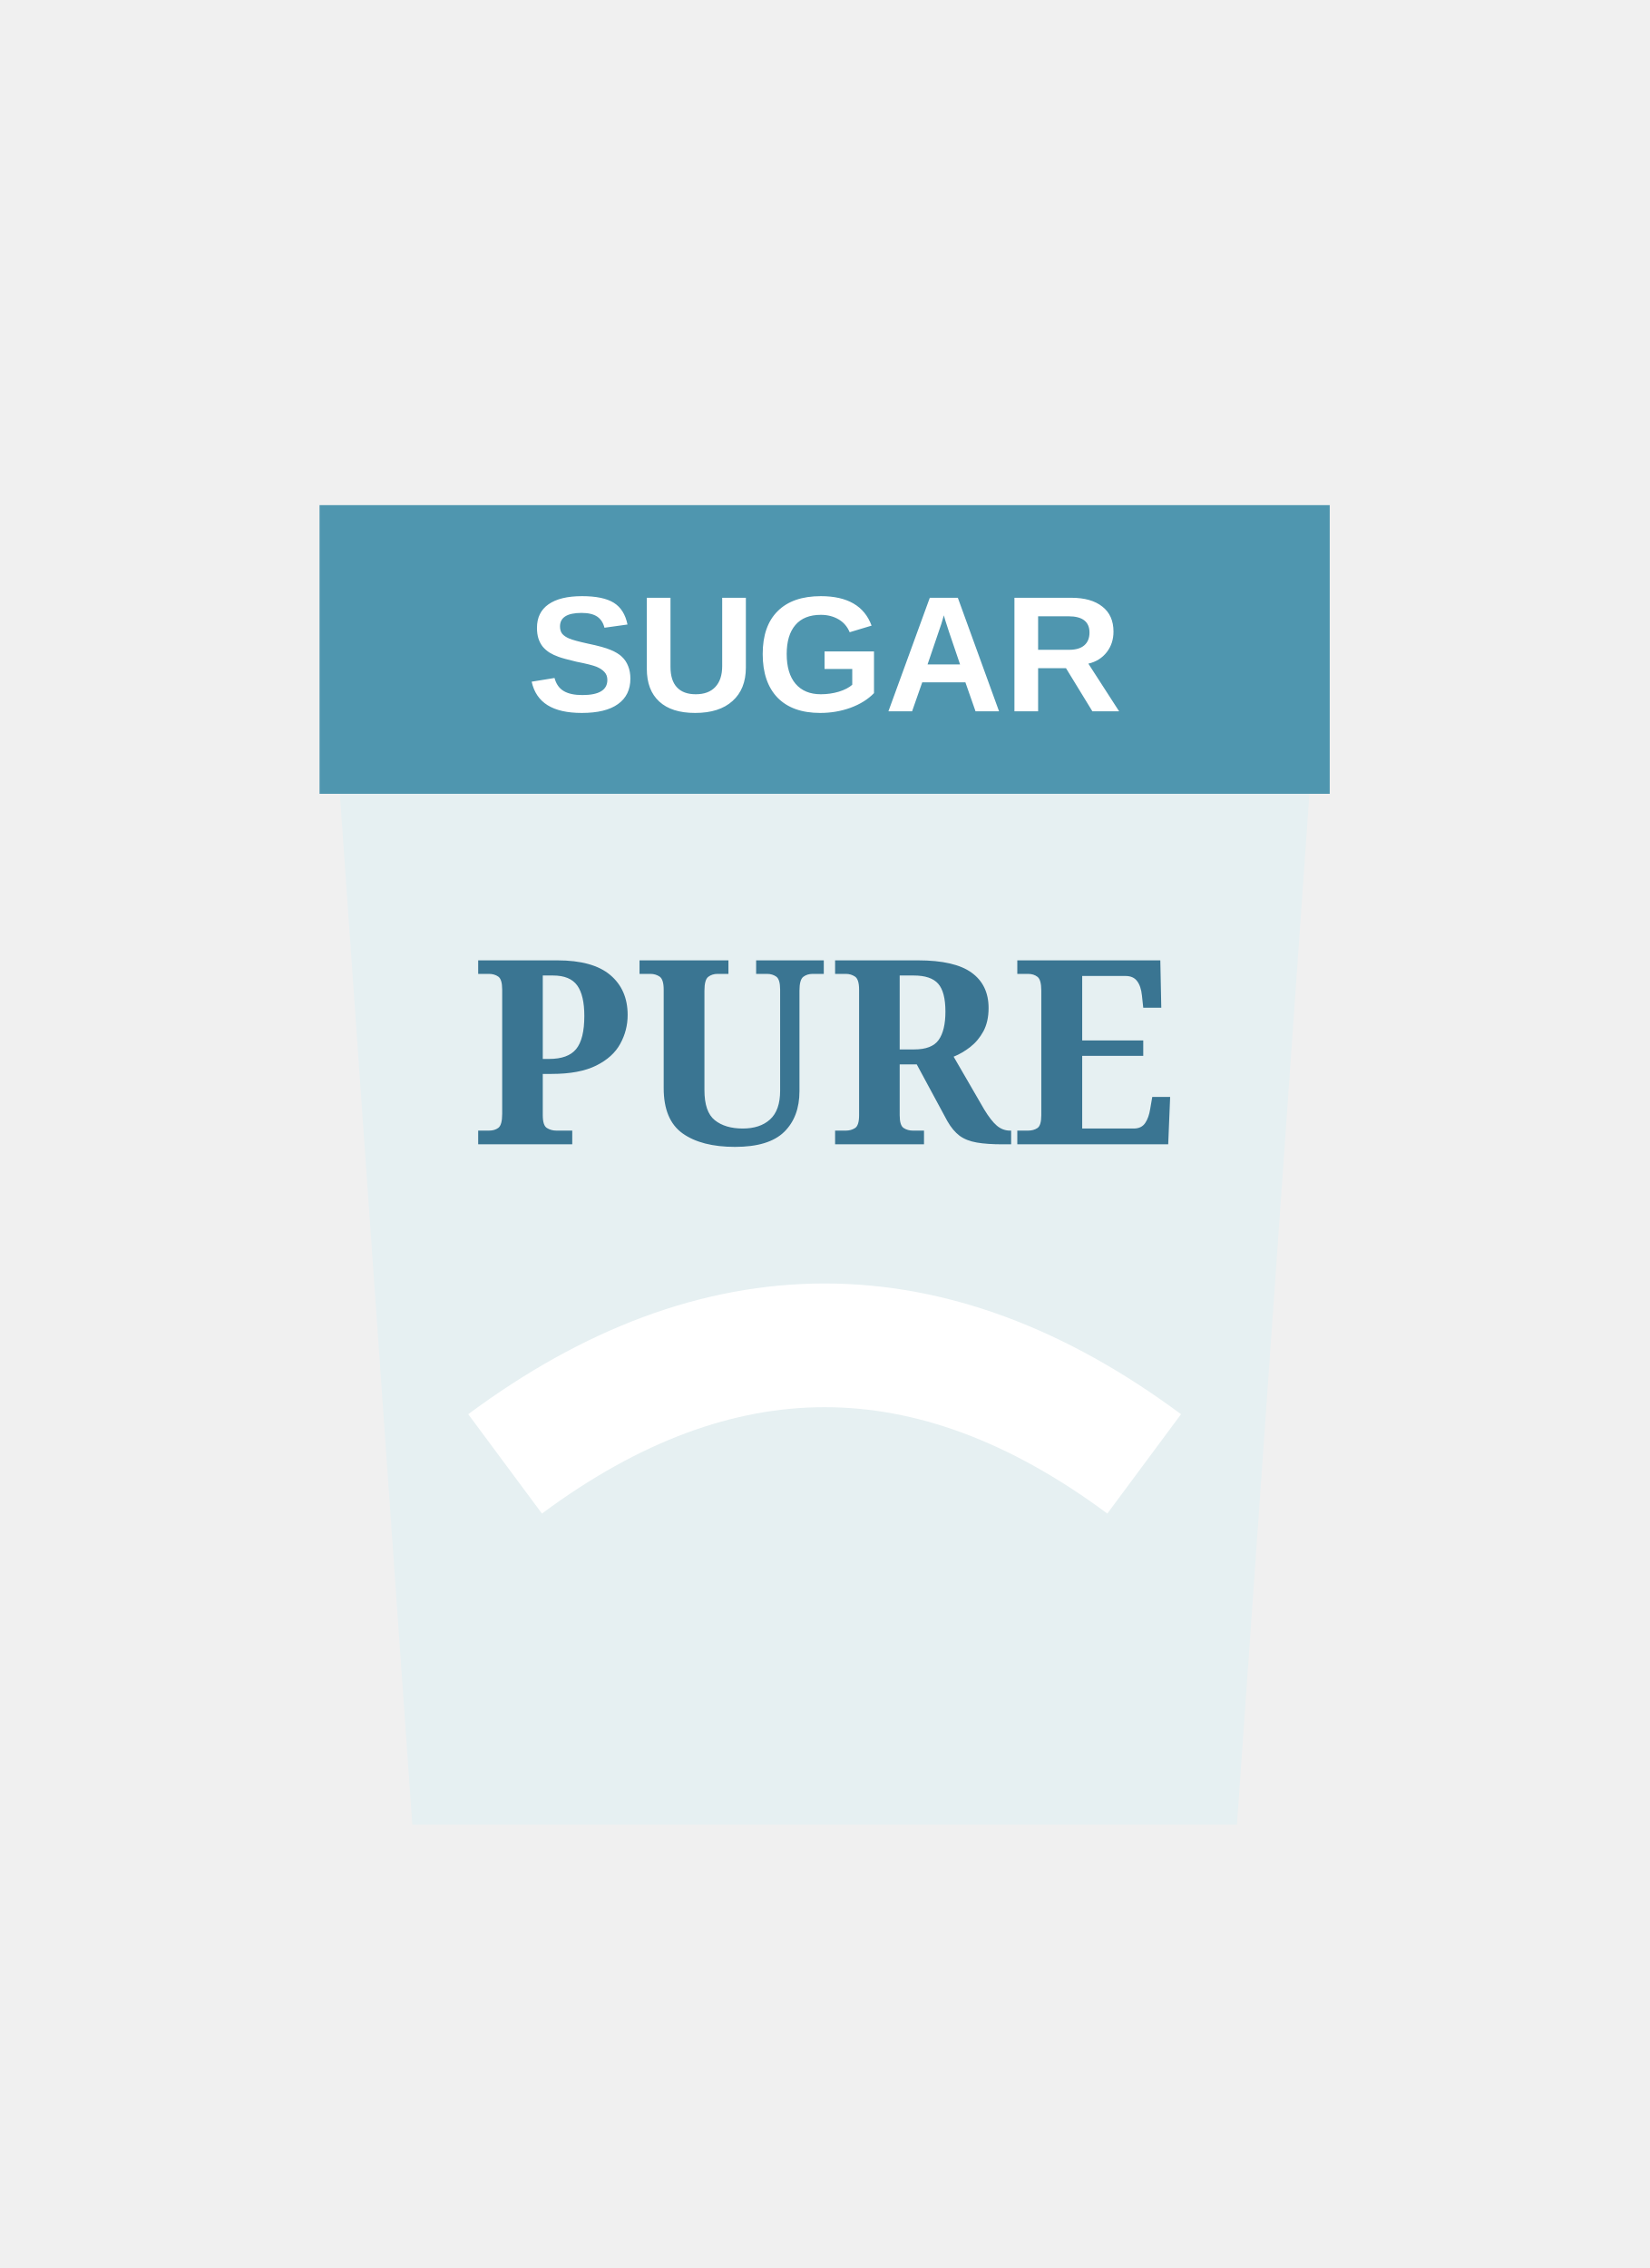
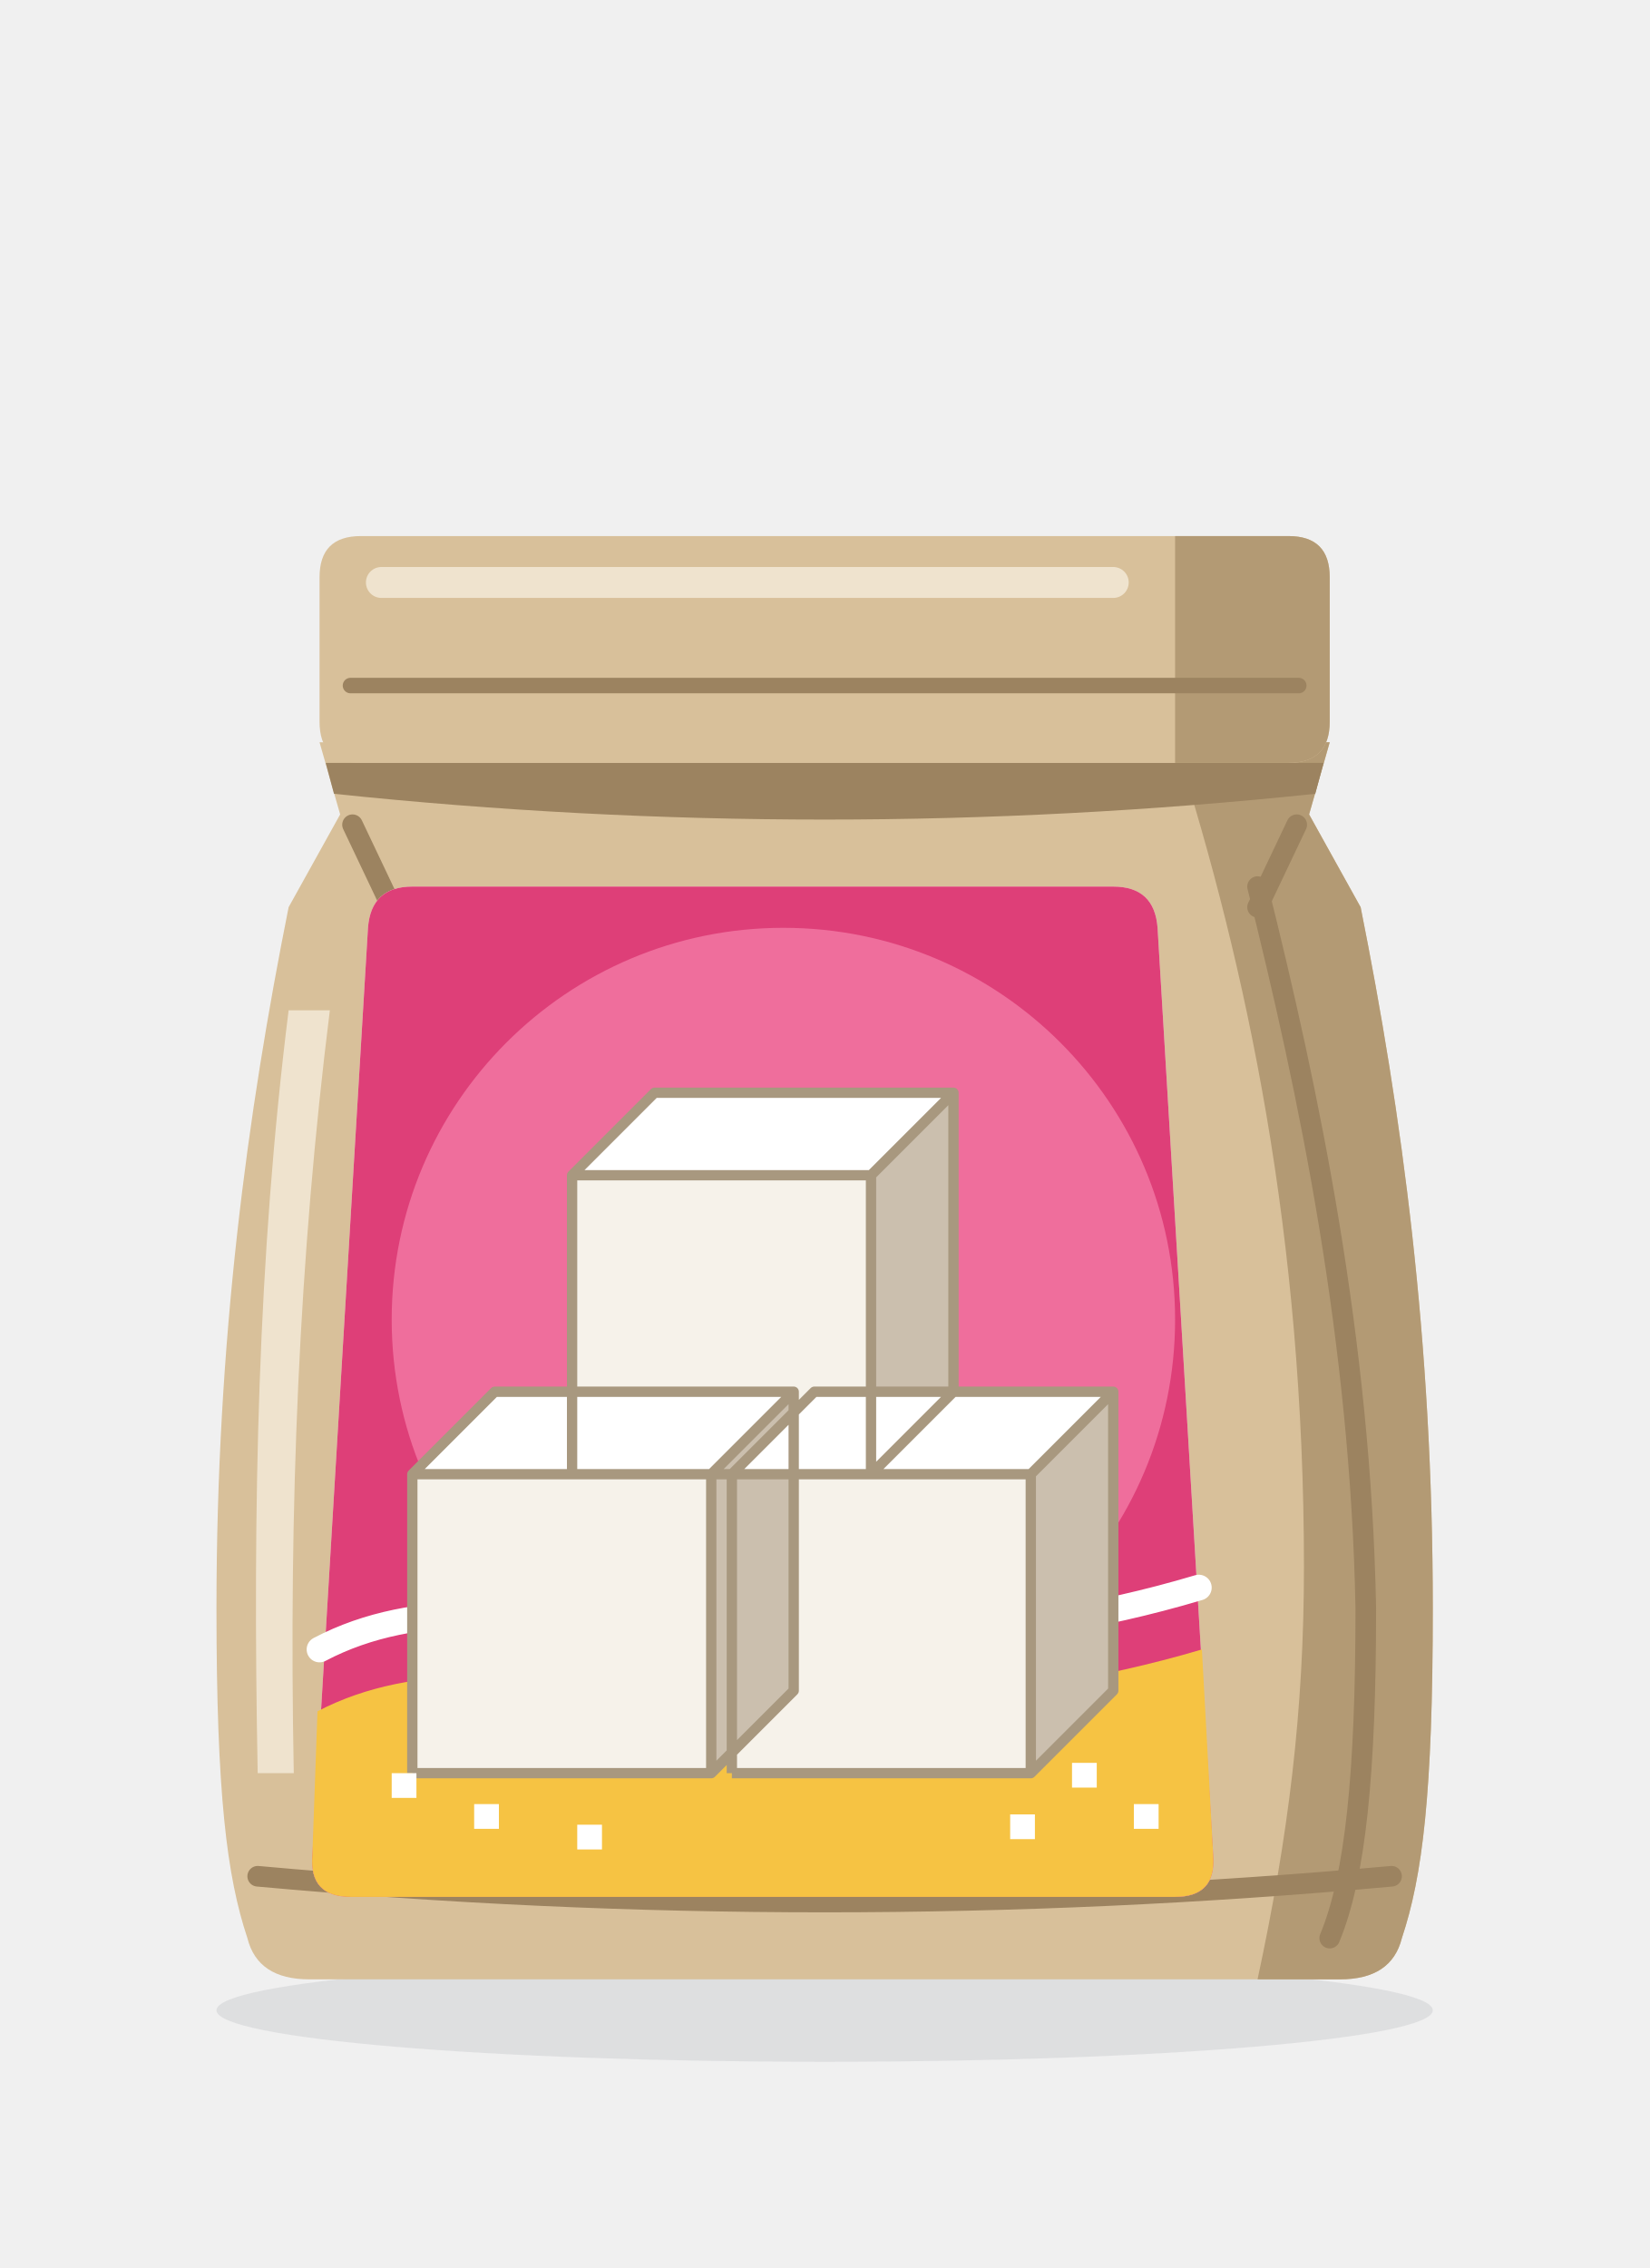
<svg xmlns="http://www.w3.org/2000/svg" viewBox="0 0 160 220">
-   <path d="M31 49h98l-9 128H40z" fill="#e6f0f2" />
-   <path d="M31 49h98v28H31z" fill="#4f96af" />
-   <text x="80" y="69" text-anchor="middle" font-family="Arial" font-size="16" font-weight="700" fill="#fff">SUGAR</text>
-   <text x="80" y="111" text-anchor="middle" font-family="Georgia" font-size="25" font-weight="700" fill="#3a7592">PURE</text>
-   <path d="M49 142q31-23 62 0" fill="none" stroke="#fff" stroke-width="12" />
+   <g id="item">
+     <ellipse cx="80" cy="195" rx="59" ry="5" fill="#0f172a" opacity="0.08" />
+     <path d="M31 72H129L127 79L132 88C136 108 139 130 139 156C139 174 138 182 136 188Q135 192 130 192H30Q25 192 24 188C22 182 21 174 21 156C21 130 24 108 28 88L33 79z" fill="#d8c09a" />
+     <path d="M114 72H129L127 79L132 88C136 108 139 130 139 156C139 174 138 182 136 188Q135 192 130 192H122C125 178 126.5 166 126.5 152C126.5 120 121 94 114 72z" fill="#b39a74" />
+     <path d="M28 98C25 122 24.5 146 25 172L28.5 172C28 146 29 122 32 98z" fill="#efe3ce" />
+     <path d="M122 86C127 106 132 130 132.5 156C132.5 172 131.5 182 129 188" fill="none" stroke="#9c8360" stroke-width="2" stroke-linecap="round" />
+     <path d="M34.2 80L38 88M125.8 80L122 88M25 182Q80 187 135 182" fill="none" stroke="#9c8360" stroke-width="2" stroke-linecap="round" />
+     <path d="M31.6 74H128.4L127.6 77Q80 82 32.4 77z" fill="#9c8360" />
+     <path d="M35 52H125Q129 52 129 56V70Q129 74 125 74H35Q31 74 31 70V56Q31 52 35 52z" fill="#d8c09a" />
+     <path d="M114 52H125Q129 52 129 56V70Q129 74 125 74H114z" fill="#b39a74" />
+     <path d="M37 56.5H108" fill="none" stroke="#efe3ce" stroke-width="3" stroke-linecap="round" />
+     <path d="M34 66.5H126" fill="none" stroke="#9c8360" stroke-width="1.5" stroke-linecap="round" />
+   </g>
+   <g id="label">
+     <path d="M40 86H108Q112 86 112.3 90L117.7 180Q118 184 114 184H34Q30 184 30.3 180L35.7 90Q36 86 40 86z" fill="#f7efe2" />
+   </g>
+   <g id="brand">
+     <path d="M40 86H108Q112 86 112.3 90L117.7 180Q118 184 114 184H34Q30 184 30.3 180L35.7 90Q36 86 40 86z" fill="#de3f78" />
+     <circle cx="76" cy="128" r="38" fill="#ef6e9c" />
+     <path d="M30.8 166C50 156 76 172 116.6 160L117.7 180Q118 184 114 184H34Q30 184 30.3 180z" fill="#f6c343" />
+     <path d="M31 160C50 150 76 166 116.3 154" fill="none" stroke="#ffffff" stroke-width="2.5" stroke-linecap="round" />
+     <path d="M40 143h29v29h-29zM71 143h29v29h-29zM55.5 114h29v29h-29z" fill="#f6f2ea" />
+     <path d="M69 143l8 -8v29l-8 8zM100 143l8 -8v29l-8 8zM84.5 114l8 -8v29l-8 8z" fill="#cbbfae" />
+     <path d="M40 143l8 -8h29l-8 8zM71 143l8 -8h29l-8 8zM55.5 114l8 -8h29l-8 8z" fill="#ffffff" />
+     <path d="M40 172V143l8 -8h29v29l-8 8H40M40 143h29l8 -8M69 143v29M71 172V143l8 -8h29v29l-8 8H71M71 143h29l8 -8M100 143v29M55.5 143V114l8 -8h29v29l-8 8H55.5M55.5 114h29l8 -8M84.5 114v29" fill="none" stroke="#a8987f" stroke-width="1" stroke-linejoin="round" />
+     <path d="M38 172h2.4v2.4h-2.4zM46 175h2.4v2.4h-2.4zM104 171h2.4v2.4h-2.4zM110 175h2.4v2.4h-2.4zM98 176h2.4v2.4h-2.4zM56 177h2.4v2.4h-2.4z" fill="#ffffff" />
+   </g>
</svg>
